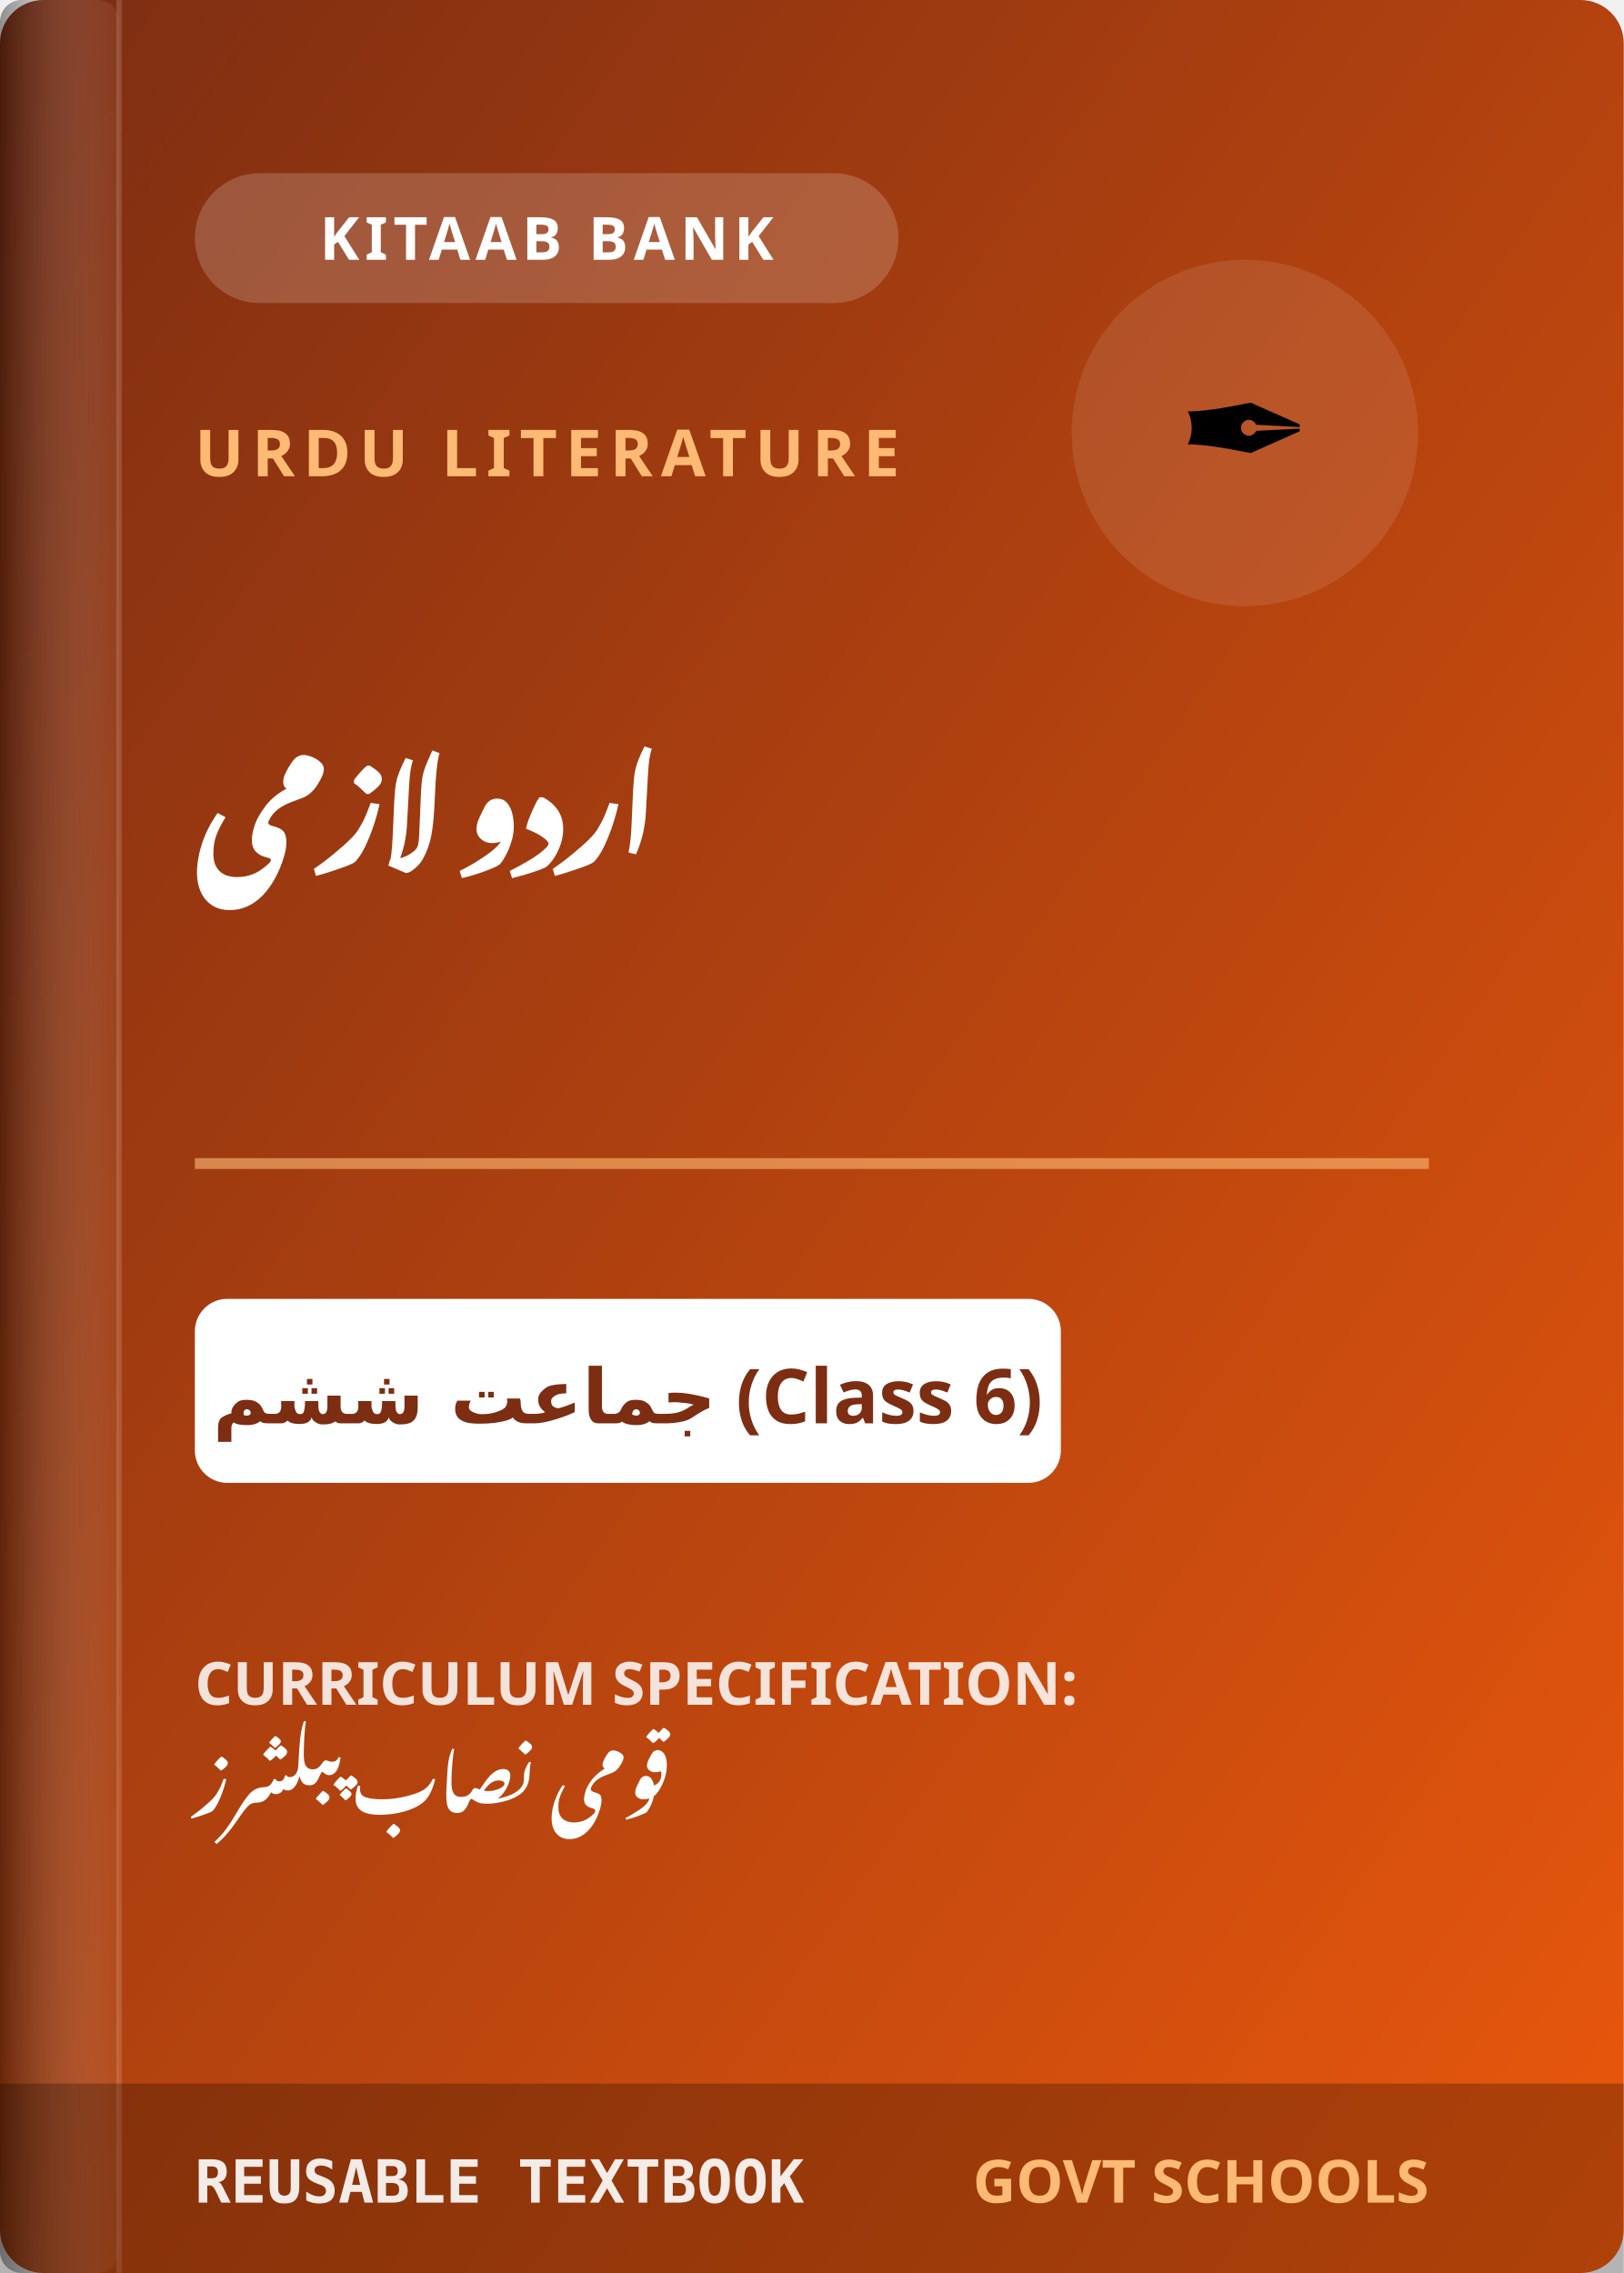
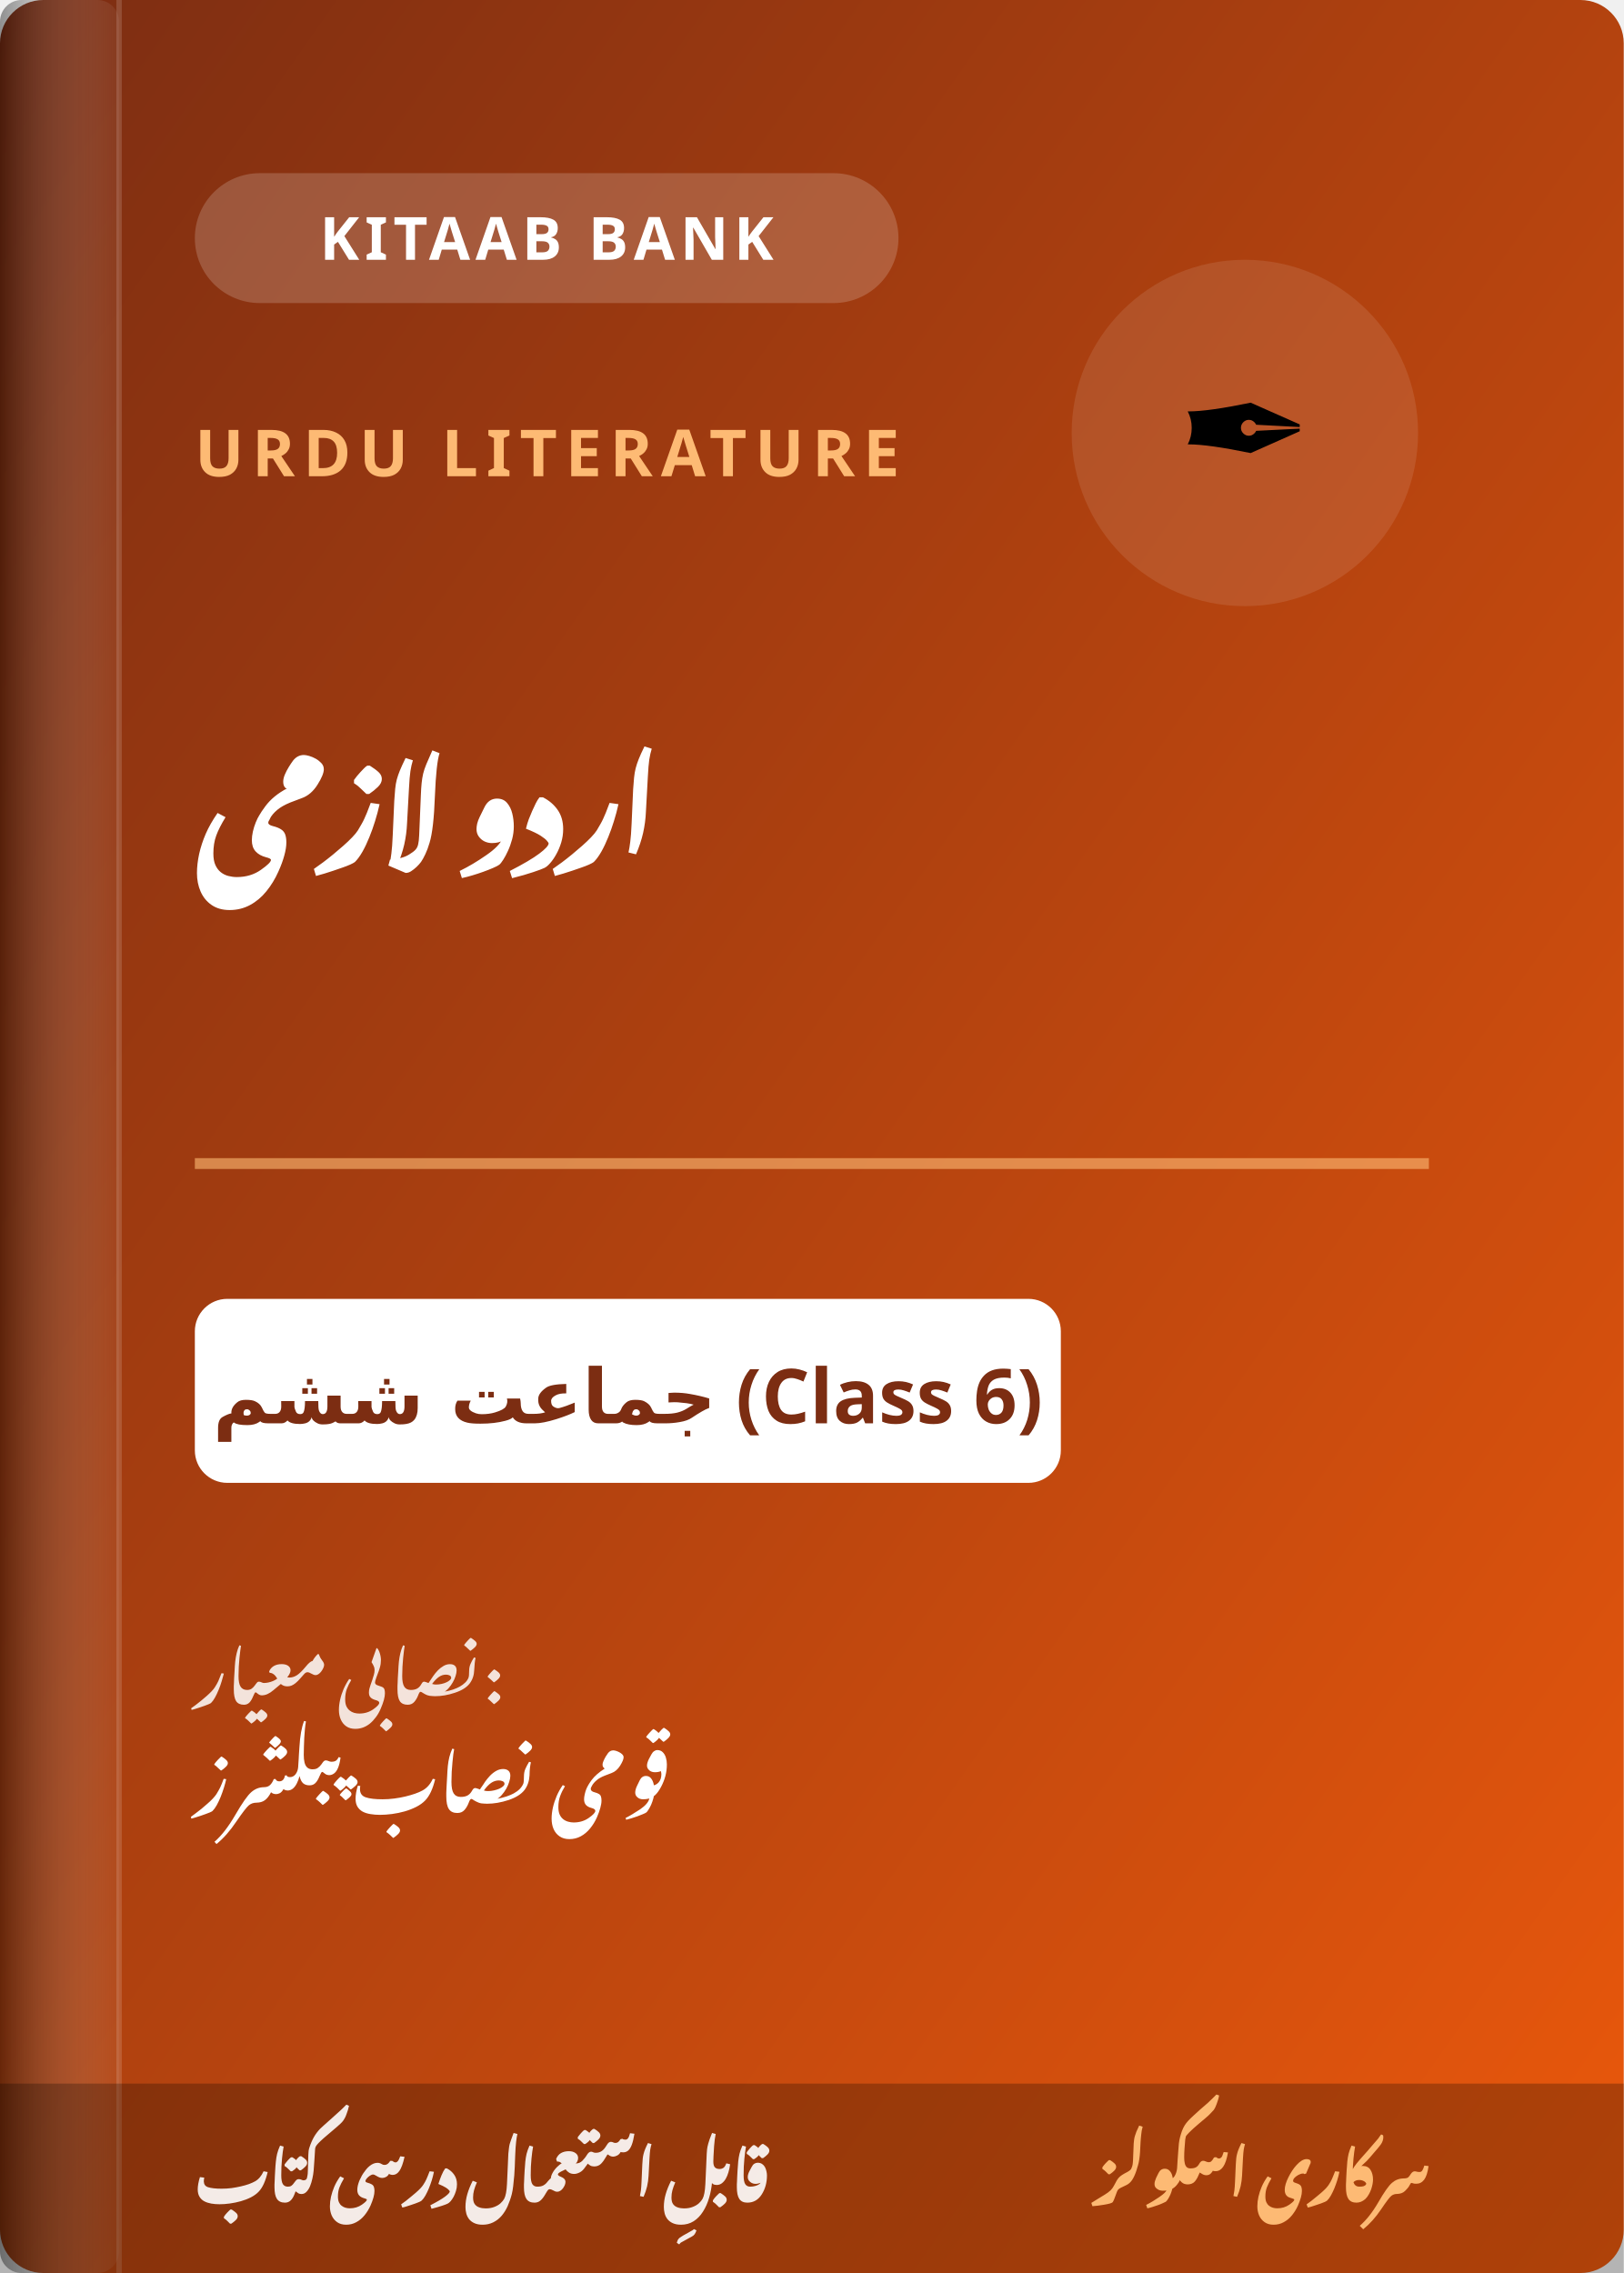
<svg xmlns="http://www.w3.org/2000/svg" viewBox="0 0 300 420" width="300" height="420">
  <defs>
    <linearGradient id="grad_urdu" x1="0%" y1="0%" x2="100%" y2="100%">
      <stop offset="0%" stop-color="#7c2d12" />
      <stop offset="100%" stop-color="#ea580c" />
    </linearGradient>
    <linearGradient id="spine" x1="0%" y1="0%" x2="100%" y2="0%">
      <stop offset="0%" stop-color="rgba(0,0,0,0.4)" />
      <stop offset="100%" stop-color="rgba(255,255,255,0.05)" />
    </linearGradient>
  </defs>
  <rect width="300" height="420" rx="8" fill="url(#grad_urdu)" />
  <rect width="22" height="420" rx="4" fill="url(#spine)" />
  <line x1="22" y1="0" x2="22" y2="420" stroke="rgba(255,255,255,0.15)" stroke-width="1" />
  <rect x="36" y="32" width="130" height="24" rx="12" fill="rgba(255,255,255,0.18)" />
  <text x="101" y="48" fill="#ffffff" font-family="system-ui, sans-serif" font-size="11" font-weight="700" text-anchor="middle" letter-spacing="1">KITAAB BANK</text>
  <text x="36" y="88" fill="#fdba74" font-family="system-ui, sans-serif" font-size="12" font-weight="700" letter-spacing="1.5">URDU LITERATURE</text>
  <circle cx="230" cy="80" r="32" fill="rgba(255,255,255,0.1)" />
  <text x="230" y="90" font-size="30" text-anchor="middle">✒️</text>
  <text x="36" y="160" fill="#ffffff" font-family="system-ui, 'Noto Nastaliq Urdu', sans-serif" font-size="22" font-weight="800">
    اردو لازمی
  </text>
  <text x="36" y="190" fill="#ffffff" font-family="system-ui, 'Noto Nastaliq Urdu', sans-serif" font-size="18" font-weight="700">
    
  </text>
  <line x1="36" y1="215" x2="264" y2="215" stroke="#fdba74" stroke-width="2" opacity="0.6" />
  <rect x="36" y="240" width="160" height="34" rx="6" fill="#ffffff" />
  <text x="116" y="263" fill="#7c2d12" font-family="system-ui, sans-serif" font-size="14" font-weight="800" text-anchor="middle">
    جماعت ششم (Class 6)
  </text>
-   <text x="36" y="315" fill="rgba(255,255,255,0.85)" font-family="system-ui, sans-serif" font-size="11" font-weight="600">
-     CURRICULUM SPECIFICATION:
+   <text x="36" y="315" fill="rgba(255,255,255,0.85)" font-family="system-ui, 'Noto Nastaliq Urdu', sans-serif" font-size="12" font-weight="600">
+     نصابی معیار:
  </text>
  <text x="36" y="335" fill="#ffffff" font-family="system-ui, 'Noto Nastaliq Urdu', sans-serif" font-size="13" font-weight="600">
    قومی نصاب پبلشرز
  </text>
  <rect x="0" y="385" width="300" height="35" rx="0" fill="rgba(0,0,0,0.25)" />
-   <text x="36" y="407" fill="rgba(255,255,255,0.9)" font-family="monospace" font-size="11" font-weight="700">REUSABLE TEXTBOOK</text>
-   <text x="264" y="407" fill="#fdba74" font-family="system-ui, sans-serif" font-size="11" font-weight="700" text-anchor="end">GOVT SCHOOLS</text>
+   <text x="36" y="407" fill="rgba(255,255,255,0.9)" font-family="system-ui, 'Noto Nastaliq Urdu', sans-serif" font-size="11" font-weight="700">قابلِ استعمال درسی کتاب</text>
+   <text x="264" y="407" fill="#fdba74" font-family="system-ui, 'Noto Nastaliq Urdu', sans-serif" font-size="11" font-weight="700" text-anchor="end">سرکاری اسکولز</text>
</svg>
